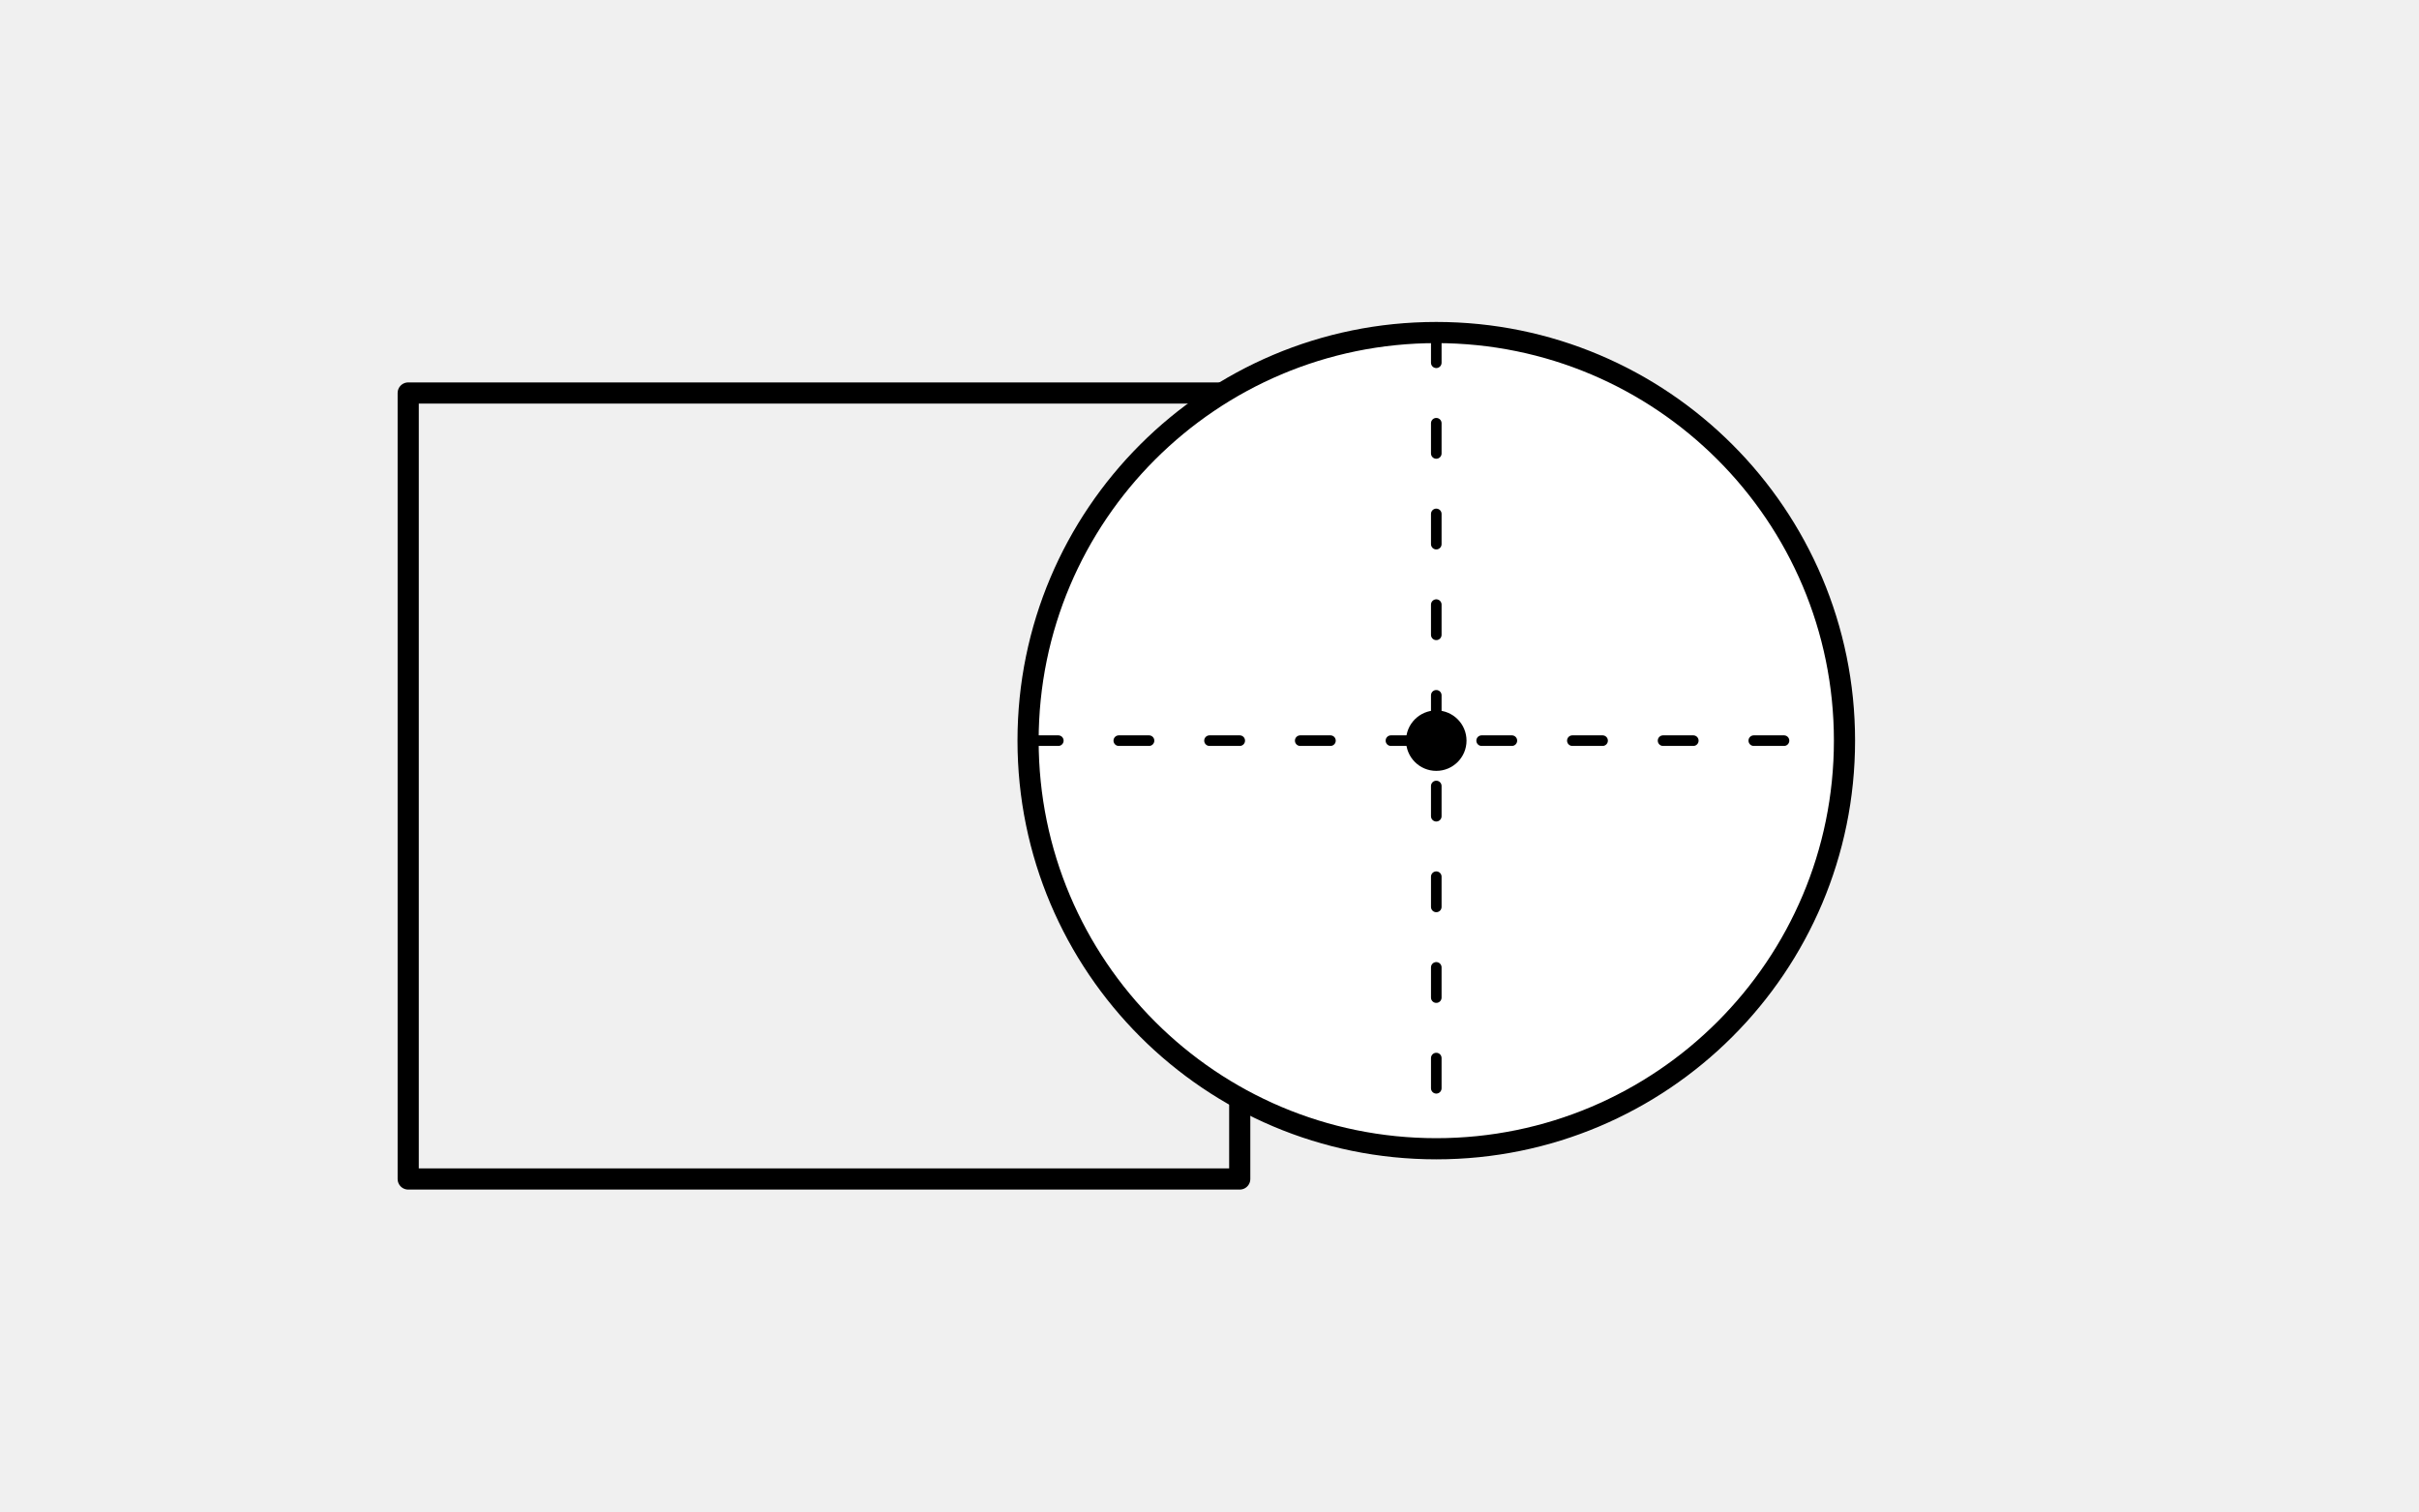
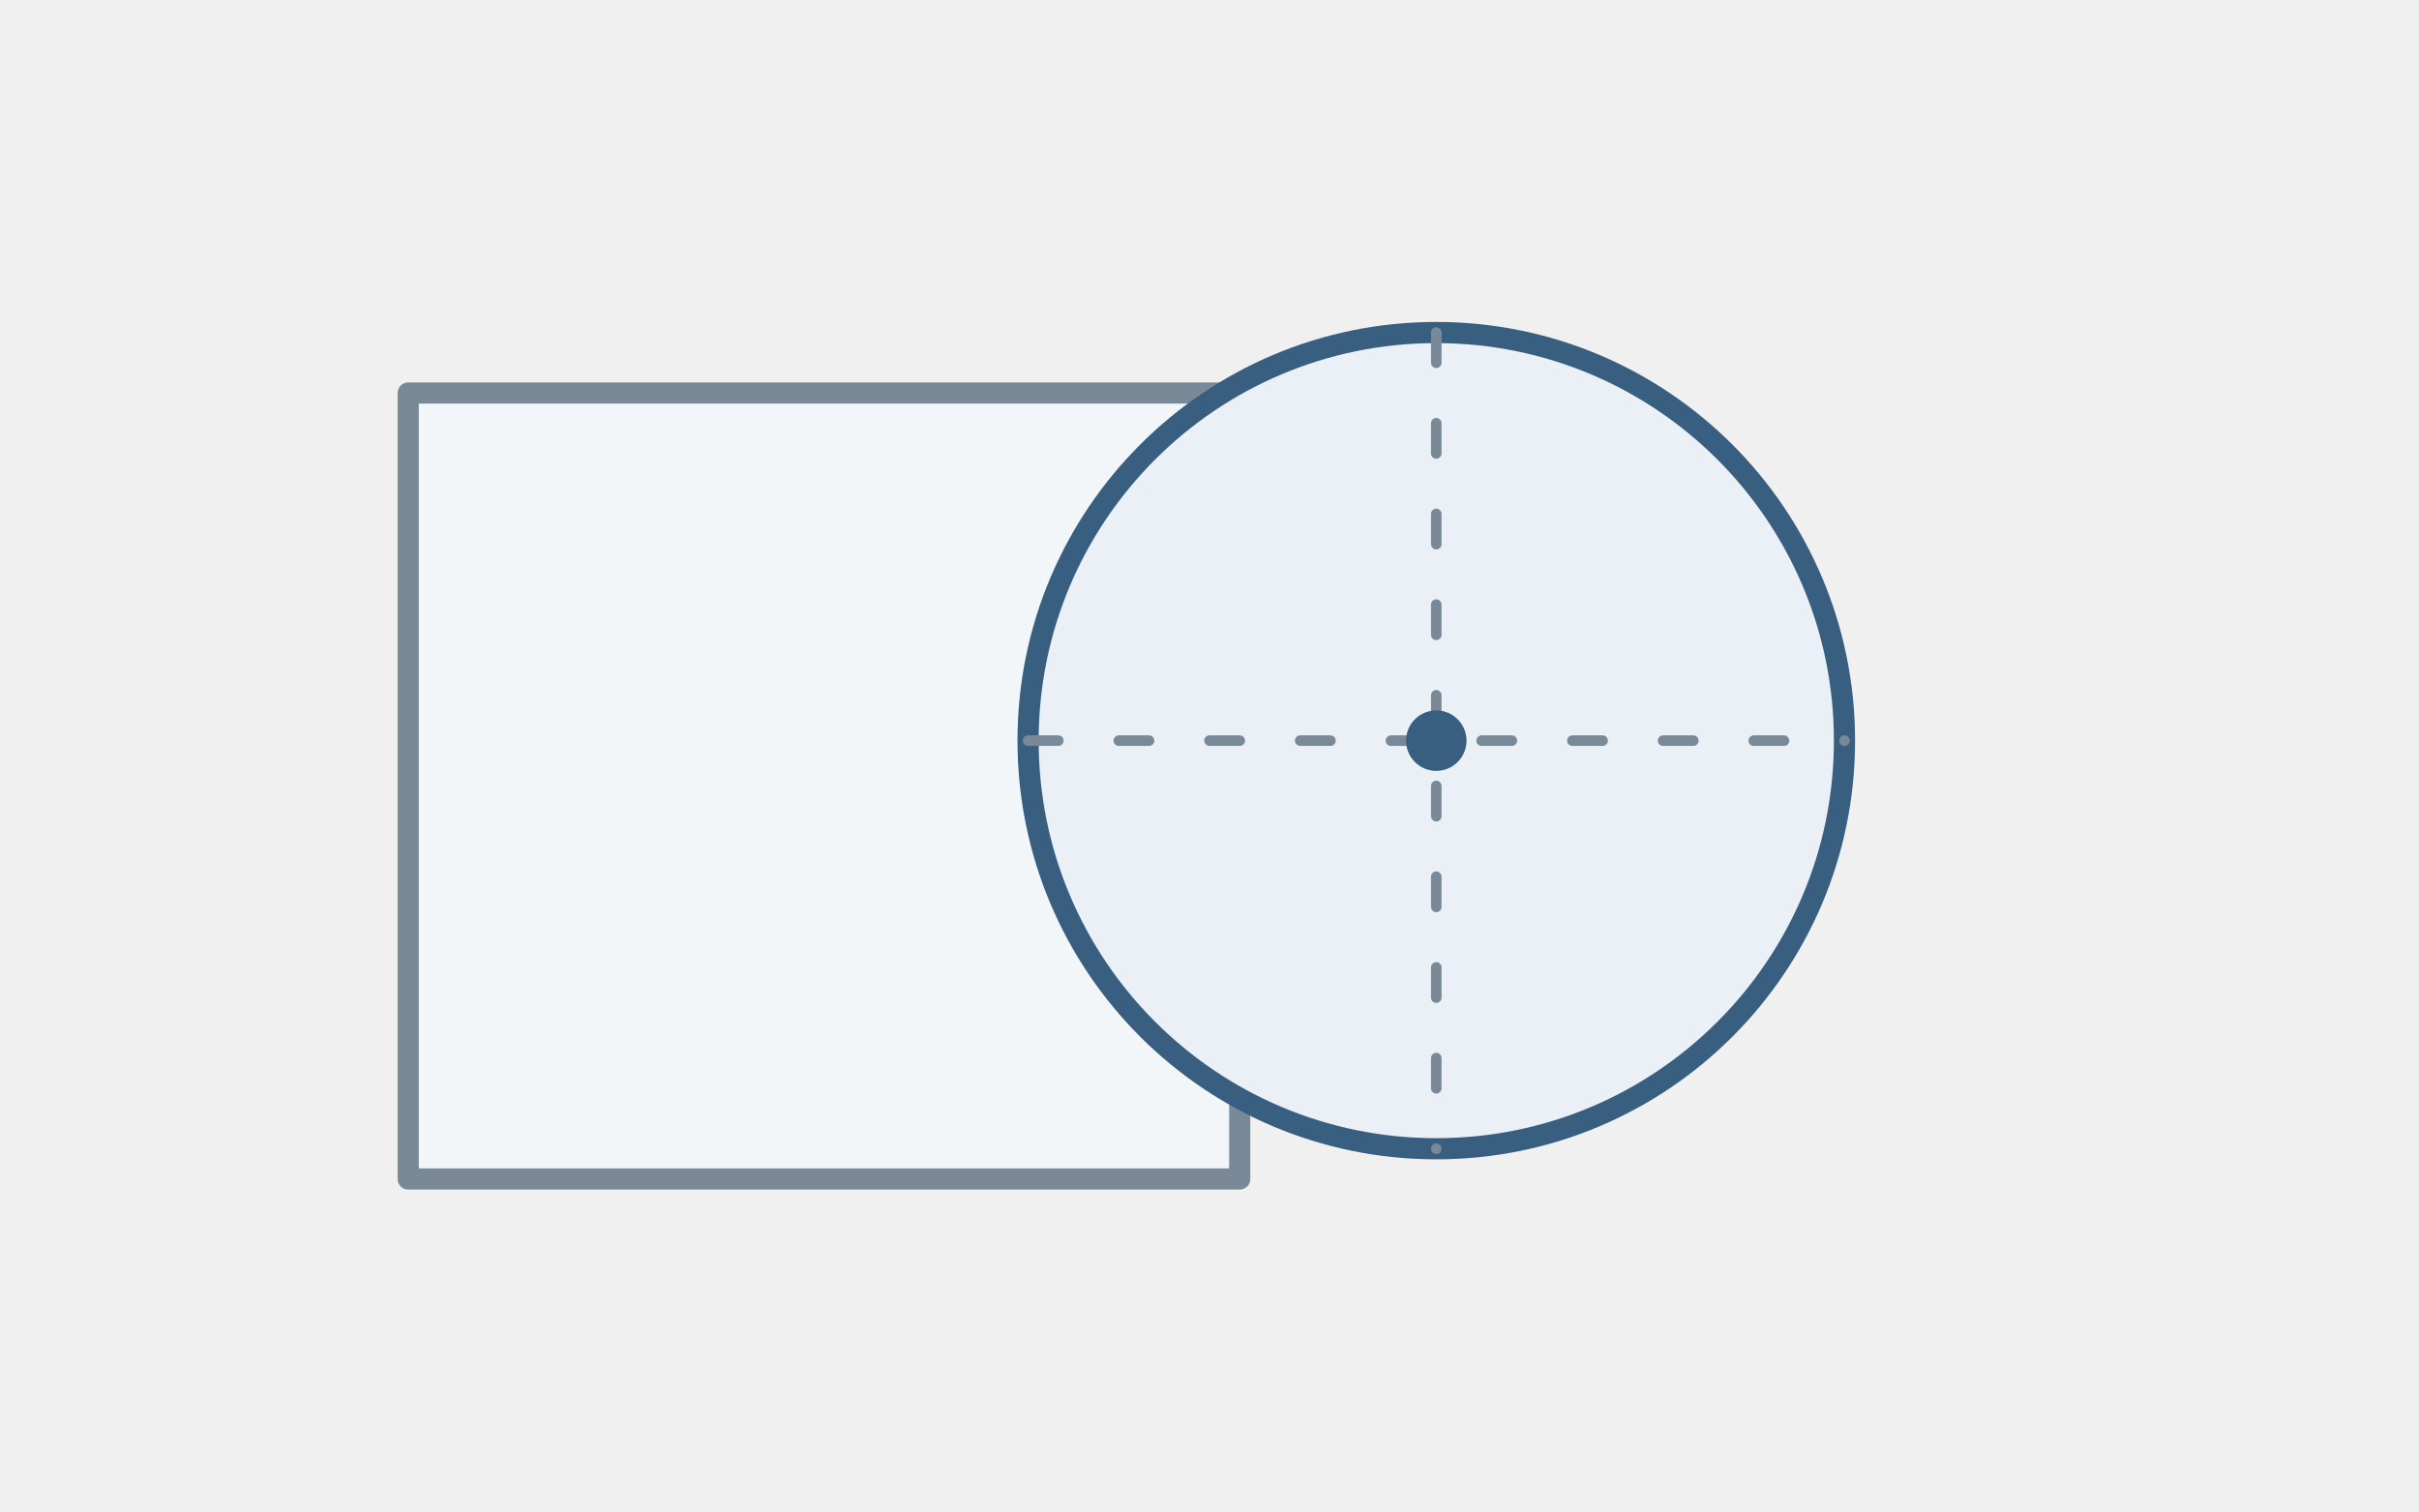
- <svg xmlns="http://www.w3.org/2000/svg" viewBox="0 0 160 100" fill="none" stroke="#000" stroke-width="1.4" stroke-linecap="round" stroke-linejoin="round">
-   <path d="M27 26h55v52H27z" />
-   <circle cx="95" cy="49" r="27" fill="#fff" />
-   <path d="M68 49h54M95 22v54" stroke-dasharray="2 4" stroke-width=".7" />
-   <circle cx="95" cy="49" r="2" fill="#000" stroke="none" />
+ <svg xmlns="http://www.w3.org/2000/svg" viewBox="0 0 160 100" fill="none" stroke="#385f80" stroke-width="1.4" stroke-linecap="round" stroke-linejoin="round">
+   <path d="M27 26h55v52H27z" fill="#f3f6f8" stroke="#7a8998" />
+   <circle cx="95" cy="49" r="27" fill="#eaf0f5" />
+   <path d="M68 49h54M95 22v54" stroke="#7a8998" stroke-dasharray="2 4" stroke-width=".7" />
+   <circle cx="95" cy="49" r="2" fill="#385f80" stroke="none" />
</svg>
